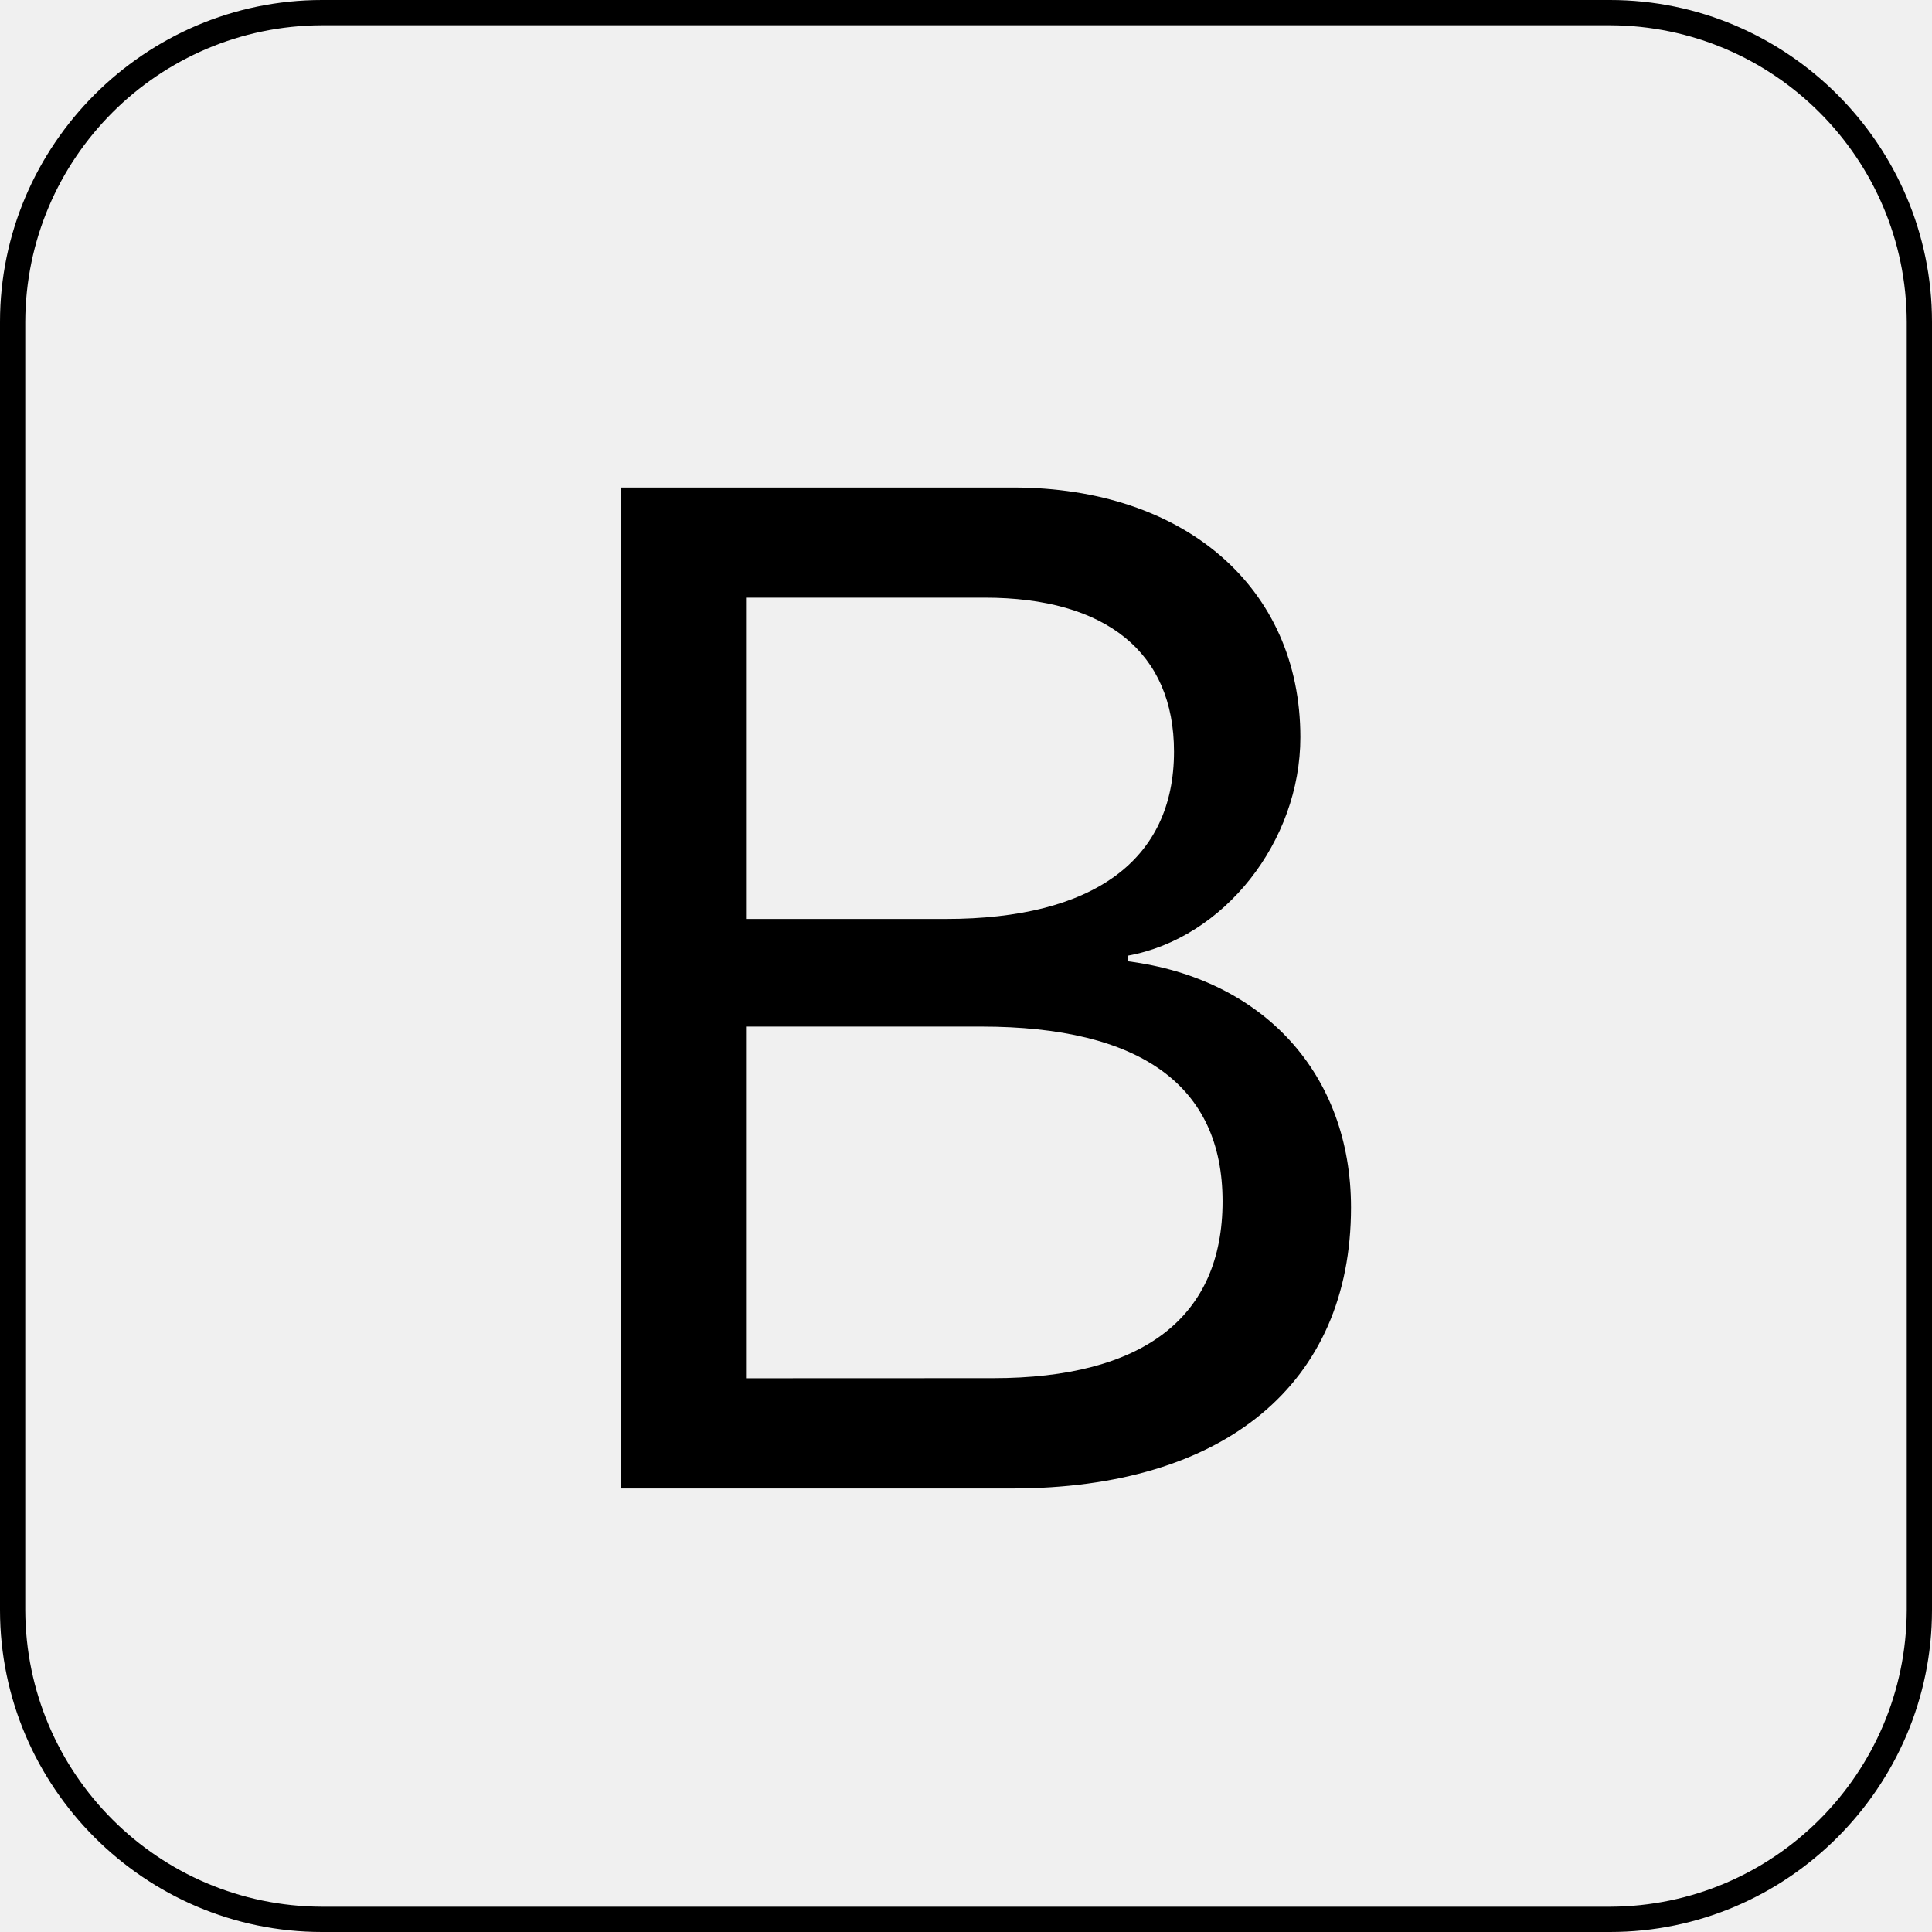
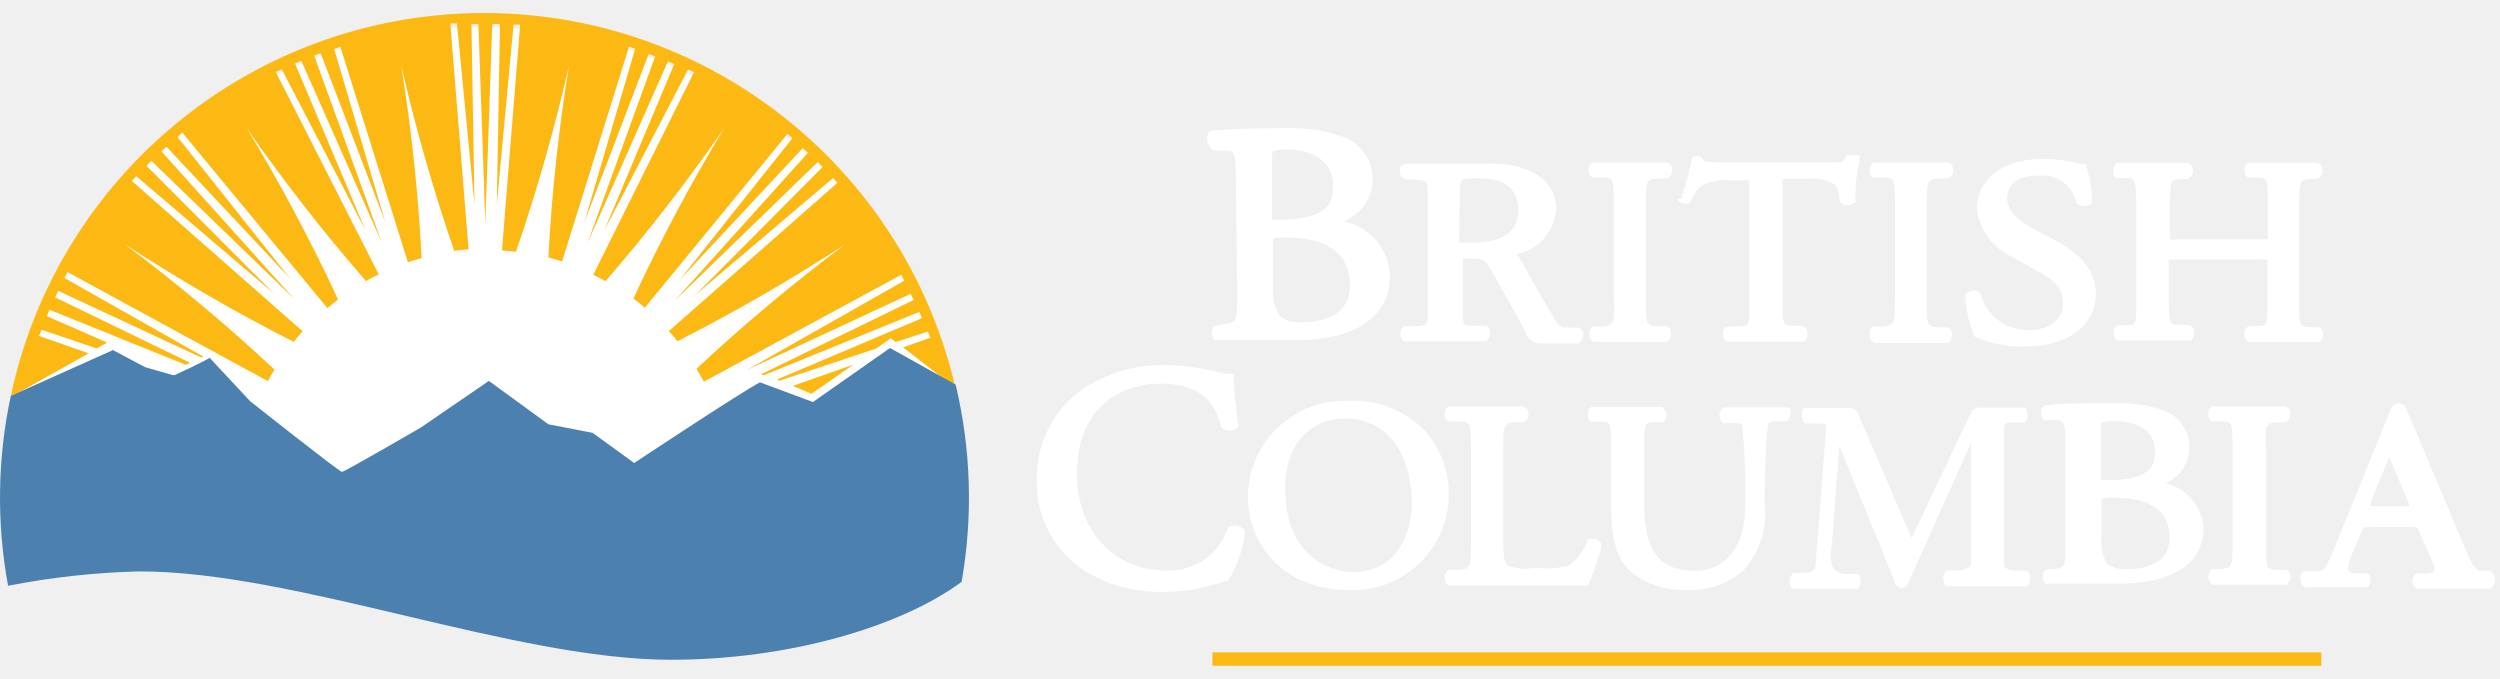
- <svg xmlns="http://www.w3.org/2000/svg" class="d-block" width="36" height="36" viewBox="0 0 612 612" focusable="false">
-   <path fill="currentColor" d="M510 8a94.3 94.3 0 0 1 94 94v408a94.3 94.3 0 0 1-94 94H102a94.3 94.3 0 0 1-94-94V102a94.3 94.3 0 0 1 94-94h408m0-8H102C45.9 0 0 45.9 0 102v408c0 56.1 45.9 102 102 102h408c56.1 0 102-45.9 102-102V102C612 45.9 566.1 0 510 0z" />
-   <path fill="currentColor" d="M196.77 471.5V154.43h124.15c54.27 0 91 31.64 91 79.1 0 33-24.17 63.72-54.71 69.21v1.76c43.07 5.49 70.75 35.82 70.75 78 0 55.81-40 89-107.45 89zm39.55-180.4h63.28c46.8 0 72.29-18.68 72.29-53 0-31.42-21.53-48.78-60-48.78h-75.57zm78.22 145.46c47.68 0 72.73-19.34 72.73-56s-25.93-55.37-76.46-55.37h-74.49v111.4z" />
+ <svg xmlns="http://www.w3.org/2000/svg" id="Layer_2" data-name="Layer 2" width="350px" height="95px" viewBox="0 0 155 42">
+   <defs>
+     <style>.cls-1{fill:#fdb913;}.cls-2{fill:#fff;}.cls-3{fill:#4c81af;}.cls-4{fill:none;}</style>
+   </defs>
+   <rect class="cls-1" x="75.17" y="40.41" width="68.75" height="0.83" />
+   <path class="cls-2" d="M8.6,34.81c9.73,0,23.2,5.48,33,5.48,7,0,13.78-1.86,17.65-4.6A29.62,29.62,0,0,0,.75,26.37a29.18,29.18,0,0,0-.37,4.37,30.18,30.18,0,0,0,.41,4.93A47.74,47.74,0,0,1,8.6,34.81Z" />
+   <polygon class="cls-1" points="49.14 23.89 50.31 24.38 52.91 22.57 49.14 23.89" />
+   <path class="cls-1" d="M5.5,21.87,2.42,20.79l.16-.38L6,21.57H6l.46-.26.18-.11L2.91,19.57l.16-.4,8.44,3.41.28-.12L3.42,18.4,3.61,18l8.87,4.13.12-.06L4,17.2l.18-.37L16.6,23.59c.1-.19.32-.53.42-.71a111,111,0,0,0-9.28-7.77,113.32,113.32,0,0,0,10.47,6.05c.19-.24.35-.43.55-.66L8.17,11.18l.28-.29L17,18.18,9.08,10.24l.3-.31,8.89,8.6L10,9.34l.32-.28L18,17.25l-7-8.8.3-.27,9,10.89c.23-.2.42-.35.66-.54A108.16,108.16,0,0,0,15.29,7.9a110.83,110.83,0,0,0,7.4,9.49c.26-.15.52-.29.79-.42h0L17.1,4.43l.37-.17,5.2,10L18.29,3.9l.39-.17,5,11.3L19.48,3.41l.4-.15,4,10.46L20.72,3l.38-.14,4.19,13.36h0c.28-.09.56-.18.85-.25A110.55,110.55,0,0,0,24.87,4a112.62,112.62,0,0,0,3.29,11.51l.89-.09h0l-1.13-14h.41l1.09,11.24L29.23,1.46h.43l.43,12.36.43-12.36H31l-.2,11.21L31.84,1.49h.41l-1.13,14h0l.87.08a111.67,111.67,0,0,0,3.28-11.5A109.45,109.45,0,0,0,34,15.92l.85.25L39,2.85l.38.14L36.22,13.77l4-10.46.4.15L36.41,15.07l5-11.3.39.17L37.46,14.27l5.2-10,.37.17L36.78,17h0c.26.12.51.26.76.4A111.67,111.67,0,0,0,44.9,7.91a110,110,0,0,0-5.63,10.56c.24.18.48.37.71.57L48.83,8.26l.3.27-7,8.8,7.65-8.19.32.29-8.28,9.19L50.71,10l.3.31L43.1,18.26,51.65,11l.28.29L41.47,20.49h0c.18.2.36.41.53.63a111.56,111.56,0,0,0,10.39-6,109.27,109.27,0,0,0-9.21,7.71c.13.21.34.58.46.8L55.88,17l.18.37-9.77,5.54,10.17-4.73.19.38-9.47,4.61.18.06L57,19.3l.16.39-9,3.81.17.07,6-2,.9-.63.3.23,2-.65.16.38-1.7.6,2.41,1.87.79.44a30,30,0,0,0-58.52.7l.11-.05.36-.16.22-.11Z" />
+   <path class="cls-3" d="M.5,36.28a49.21,49.21,0,0,1,8.12-.89c9.73,0,23.2,5.48,33,5.48,7.17,0,14.16-2,18-4.83a30.18,30.18,0,0,0-.37-12.23l-4.07-2.27L50.4,24.89l-3.28-1.22c-1.09.55-7.8,5-7.8,5L36.74,26.8,34,26.27l-3.69-2.69-4.23,2.9s-4.72,2.74-4.88,2.74-5.69-4.38-5.69-4.38L13,22.15c-.43.27-2.17,1.07-2.17,1.07H10.7L9,22.73,7,21.67.78,24.46l-.11.05A30.08,30.08,0,0,0,.5,36.28Z" />
+   <path class="cls-2" d="M131.19,11l0,0,.08,0h.48c.58,0,.7,0,.7,1.7v6.07c0,1.35,0,1.35-.64,1.37h-.49l-.06,0-.07.05a.62.62,0,0,0,0,.83l.06.06.12,0h4.41l.05,0a.58.58,0,0,0,.21-.51.47.47,0,0,0-.2-.41l-.14-.05,0,0h-.49c-.68,0-.75,0-.75-1.67V16.26a1.1,1.1,0,0,1,0-.21H140a3.52,3.52,0,0,1,.57,0,.77.77,0,0,0,0,.19V18.8c0,1.37,0,1.37-.74,1.39h-.37l-.05,0-.1.07a.6.6,0,0,0,0,.84l.06.07.12,0h4.32l0,0a.58.58,0,0,0,.21-.51.49.49,0,0,0-.2-.41l-.06,0-.05,0h-.47c-.69-.07-.69-.07-.69-1.57V12.75c0-1.63,0-1.63.72-1.7h.42a.55.55,0,0,0,.3-.64.39.39,0,0,0-.38-.35h-4.19l-.05,0a.59.59,0,0,0-.21.51.45.45,0,0,0,.2.4l.05,0,.08,0h.35c.76,0,.76,0,.76,1.7V14.6a1,1,0,0,1,0,.2h-5.49a2.36,2.36,0,0,1-.57,0,.67.67,0,0,0,0-.18V12.75c0-1.63,0-1.63.72-1.7h.39a.55.55,0,0,0,.3-.63.41.41,0,0,0-.38-.36h-4.28l-.05,0a.6.6,0,0,0-.21.52A.43.43,0,0,0,131.19,11ZM87.81,20.19h-.73l0,0-.1.05,0,0,0,0a.61.61,0,0,0,0,.82l.06.06.12,0h5l.06-.07a.61.61,0,0,0,0-.84l0,0,0,0-.1-.05,0,0h-.72c-.7,0-.7,0-.7-.89V16.47a2.88,2.88,0,0,1,0-.48h.19c1.17,0,1.17,0,1.72,1l2,3.57,0,.09a1,1,0,0,0,.94.61h2.32l.06-.06c.27-.28.31-.61.11-.81l-.14-.12-.06,0H97c-.38-.07-.54-.35-.77-.78l-.05-.08-1.63-2.84-.06-.1,0-.07a3.68,3.68,0,0,0-.48-.68,3,3,0,0,0,2.46-2.8c0-2.08-2.11-2.81-3.92-2.81H87.22a.45.45,0,0,0-.33.11.3.3,0,0,0-.09.27v.09a.55.55,0,0,0,.14.4.51.51,0,0,0,.38.12h.25c.94.05.94.05.94,1v7.33C88.51,20.13,88.51,20.13,87.81,20.19Zm2.7-8.28c0-.89,0-.89,1.18-.89,1.64,0,2.44.64,2.44,2a1.72,1.72,0,0,1-.74,1.5A3.69,3.69,0,0,1,91.5,15h-.76c-.23,0-.28,0-.28,0Zm43.77,18a2.42,2.42,0,0,0-.14-4.5,8.45,8.45,0,0,0-3-.45h-.27c-1.58,0-2.88,0-4,.13h0a.32.32,0,0,0-.31.25.83.83,0,0,0,.14.67l0,0,.08,0h.63c.54,0,.64.1.64,1.33l0,6.14c0,1.6.07,1.66-.67,1.77h-.35a.31.31,0,0,0-.23.08.51.51,0,0,0-.16.41.58.58,0,0,0,.17.41l.06,0,.11,0h4.41c3.32,0,5.23-1.26,5.23-3.45A3.09,3.09,0,0,0,134.28,29.92Zm-4-3.74h.07a2.27,2.27,0,0,1,.67-.1h.12c1.15,0,2.48.5,2.48,1.89,0,1-.45,1.7-2.68,1.77h-.68V26.31A.26.26,0,0,1,130.28,26.18Zm1.53,9.08h-.19a1.68,1.68,0,0,1-1-.36,2.51,2.51,0,0,1-.33-1.54V30.89a2.39,2.39,0,0,1,.83-.07c2.81,0,3.4,1.34,3.4,2.47C134.49,34.92,133,35.26,131.81,35.26ZM104,12.32v0l0,0a.63.63,0,0,0,.52.29.61.61,0,0,0,.3-.08h0l0,0,0-.05,0,0v0a2.63,2.63,0,0,1,.65-1,3.7,3.7,0,0,1,1.88-.34h1.11V19c0,1.15,0,1.15-.62,1.2h-.62l-.18.06h-.05l0,0a.59.59,0,0,0,0,.84l.06.05.1,0h4.64l.06,0a.58.58,0,0,0,.21-.51.45.45,0,0,0-.21-.41l-.1-.06,0,0h-.54c-.69-.05-.69-.05-.69-1.57v-.09l0-7.21v-.25H112a2.94,2.94,0,0,1,1.78.36,1.83,1.83,0,0,1,.27.94v.08l.06.08a.65.65,0,0,0,.45.19.62.62,0,0,0,.41-.16l.07-.06,0-.13a9.45,9.45,0,0,1,.24-2.4l0-.13.06-.24h-.85l-.06.1,0,.05c-.17.3-.17.3-1,.3h-6.8c-.84,0-1-.05-1.08-.26v0l0,0-.06-.07,0,0,0,0a.75.75,0,0,0-.54,0l0,0,0,0-.06.07,0,0v0a15.59,15.59,0,0,1-.61,2.35l0,0v.14Zm12.69,7.88h-.55l-.06.06a.6.6,0,0,0,0,.85l.1.07,0,.05h4.56l0,0,.09-.05a.63.63,0,0,0,.2-.52.47.47,0,0,0-.22-.4l0,0h-.54c-.81-.05-.81-.05-.81-1.7V12.78c0-1.69,0-1.69.81-1.75h.51a.54.54,0,0,0,.3-.64.39.39,0,0,0-.38-.35h-4.55l0,0a.61.61,0,0,0-.22.54.45.45,0,0,0,.22.39l0,0h.54c.79,0,.8,0,.8,1.75V18.5C117.47,20.11,117.46,20.12,116.66,20.2Zm-17.37,0h-.55l-.06.06a.59.59,0,0,0,0,.85l0,0,0,0,.12.06,0,0h4.46l0,0,.1-.05a.59.59,0,0,0,.21-.51.45.45,0,0,0-.21-.41l0,0h-.55c-.8-.05-.8-.05-.8-1.7V12.78c0-1.69,0-1.69.81-1.75h.51a.55.55,0,0,0,.3-.64.39.39,0,0,0-.38-.35H98.76l-.05,0a.68.68,0,0,0-.22.54.46.46,0,0,0,.23.39l0,0h.54c.79,0,.8,0,.8,1.75V18.5C100.1,20.11,100.09,20.12,99.29,20.2Zm23,.55.09.07a7.12,7.12,0,0,0,2.93.63h.23c2.6,0,4.33-1.27,4.38-3.24,0-1.36-.83-2.45-2.53-3.35l-1.52-.8c-.66-.36-1.45-1-1.45-1.73,0-1,.66-1.48,2-1.48l.25,0a2.08,2.08,0,0,1,2,1.6l0,.08.08.08a.76.76,0,0,0,.43.14.72.72,0,0,0,.4-.12l0,0,.09-.06v-.16a6.47,6.47,0,0,0-.35-2.1l0-.07,0-.12h-.21a2.9,2.9,0,0,1-.59-.09,8.8,8.8,0,0,0-1.83-.22h0c-2.87,0-4.16,1.54-4.16,3.07a3.76,3.76,0,0,0,2.17,3l1.79,1c1.29.71,1.39,1.37,1.39,2s-.64,1.55-2.07,1.55h-.15a3,3,0,0,1-2.87-2.17.5.5,0,0,0-.41-.28h0a.67.67,0,0,0-.5.18l-.06.07,0,.11a6.83,6.83,0,0,0,.54,2.39Zm32.14,14.66-.06-.06h-.64c-.41-.1-.63-.69-.84-1.2l-.1-.23-3.61-8.56a.5.5,0,0,0-.48-.39c-.38,0-.51.36-.56.51L144.71,34a5.43,5.43,0,0,1-.61,1.23.77.77,0,0,1-.43.15h-.83l-.06.06a.61.61,0,0,0,0,.84l.1.08h3.83l.1,0a.6.6,0,0,0,0-.84l-.05,0-.09,0h-.6c-.33,0-.49-.18-.49-.32a2.39,2.39,0,0,1,.22-.81l.53-1.27a2.72,2.72,0,0,0,.12-.25c.09-.23.09-.23.48-.23h2.41c.54,0,.54,0,.7.39,0,.08.08.18.12.28l.57,1.29a2.28,2.28,0,0,1,.21.64c0,.1-.08.28-.57.28h-.57l-.06.06a.57.57,0,0,0,0,.82l.06.06.11,0h4.48l.06-.06A.59.59,0,0,0,154.43,35.41Zm-5.15-4.06H146.9c.39-1,.95-2.39,1.23-3.05.28.65.85,2,1.25,2.95a.36.36,0,0,1,0,.09Zm-38.36-6.13,0,0-.11,0h-4l-.06.06a.62.62,0,0,0,0,.86l.06.06.12,0h.52a.89.89,0,0,1,.53.09,40,40,0,0,1,.19,5.07c0,2.93-1.6,4-3.1,4-2.18,0-3.15-1.23-3.15-4V27.5c0-1.31,0-1.31.65-1.36H103l0,0,.06,0a.55.55,0,0,0,.24-.63.43.43,0,0,0-.41-.32H98.74l-.09,0a.59.59,0,0,0-.21.51.47.47,0,0,0,.21.41l0,0,.08,0h.45c.71,0,.71,0,.71,1.63V31.6c0,2,.46,3.25,1.45,4a5.4,5.4,0,0,0,3,.95h.5a5,5,0,0,0,3.29-1.26,5.21,5.21,0,0,0,1.28-4.05s0-3.85.22-5a.69.69,0,0,1,.48-.16h.49l.09,0h.06l.05,0a.76.76,0,0,0,.21-.43A.52.52,0,0,0,110.92,25.22Zm14.89,10.12H125a1.22,1.22,0,0,1-.61-.14c-.08-.06-.13-.1-.15-.37v0c0-.2,0-.4,0-.52s0-7.07,0-7.16c0-.43,0-.68.07-.87s.28-.12.43-.12h.73l.07,0a.35.35,0,0,0,.16-.33c0-.05,0-.48-.14-.59l-.06,0h-2.62a.66.66,0,0,0-.69.34l-3.67,7.74-3.28-7.61a.57.57,0,0,0-.63-.46H112a.25.25,0,0,0-.28.23c0,.18,0,.66.19.74h.81c.26,0,.41,0,.46.06s.07.31,0,.7l-.58,7.51c0,.79-.06.89-.66,1h-.76l-.06.05a.74.74,0,0,0-.05.87l.13.06h3.85l.14,0,0,0a.74.74,0,0,0,.06-.86l-.06-.06h-.77a1,1,0,0,1-.7-.28,1.57,1.57,0,0,1-.17-1.24l.49-6.42,3.41,8.35,0,.07c.07.16.17.4.44.4a.44.44,0,0,0,.41-.31l0,0s0,0,0,0,0,0,0,0l3.91-8.7V34.3a5.25,5.25,0,0,1,0,.53h0c0,.26-.12.28-.17.33a1.21,1.21,0,0,1-.6.17h-.76l-.06.06a.74.74,0,0,0,0,.86l.06.07h5l.06-.06a.75.75,0,0,0,0-.86ZM75.15,9.3l.09,0h.67c.56,0,.71,0,.71,1.53l.09,7.2c0,1.91,0,1.92-.9,2.05l-.44.09-.06,0,0,0a.65.65,0,0,0,0,.88l0,0h0l.08,0,0,0h4.93c3.72,0,5.85-1.44,5.85-3.95a3.55,3.55,0,0,0-2.86-3.41,2.82,2.82,0,0,0,1.79-2.59,2.76,2.76,0,0,0-1.78-2.63,8.89,8.89,0,0,0-3.14-.56h-.51c-1.9,0-3.33.05-4.49.15a.37.37,0,0,0-.32.31.73.73,0,0,0,.17.7Zm8.55,8.31c0,1.92-1.63,2.33-3,2.33h-.22a1.78,1.78,0,0,1-1.18-.44,3.16,3.16,0,0,1-.38-1.79V14.89a.41.41,0,0,1,0-.12,2.44,2.44,0,0,1,.9-.07C83.2,14.7,83.7,16.52,83.7,17.61ZM78.92,9.34h0a2.57,2.57,0,0,1,.72-.11h.18c1.32,0,2.83.58,2.83,2.24,0,1.24-.5,2-3,2.11h-.44a1.84,1.84,0,0,1-.34,0v-.22l0-3.82A.52.52,0,0,1,78.92,9.34ZM99.09,33.45a.74.74,0,0,0-.36-.09.55.55,0,0,0-.32.09l0,0,0,.07a3.17,3.17,0,0,1-1.12,1.49,4.8,4.8,0,0,1-1.73.18H95A2.63,2.63,0,0,1,93.47,35c-.21-.21-.27-.53-.27-1.52V27.84c0-1.63.06-1.64.8-1.7h.49l0,0a.53.53,0,0,0,.26-.62.4.4,0,0,0-.38-.36H89.85l-.06,0a.67.67,0,0,0-.22.53.48.48,0,0,0,.23.4l0,0h.53c.87.05.87.05.87,1.7v5.79c0,1.63,0,1.63-.76,1.71h-.64l-.06.07a.61.61,0,0,0,0,.84l.06.06.12,0h8.56l.05-.12,0-.05a12.88,12.88,0,0,0,.77-2.32A.4.4,0,0,0,99.09,33.45Zm-22.51-.91a.74.74,0,0,0-.35.1l-.06,0-.06.09a3.81,3.81,0,0,1-3.64,2.61h-.15c-3.27,0-5.55-2.49-5.55-6,0-4.12,2.69-5.59,5.2-5.59,2.08,0,3.33.87,3.71,2.59v.07l.06.07a.73.73,0,0,0,.48.19.7.7,0,0,0,.46-.16l0,0,.08-.07,0-.11v-.05c-.16-1.24-.27-2.4-.27-2.81v-.32h-.37a1,1,0,0,1-.38-.07,15.07,15.07,0,0,0-3.52-.48H72a8.74,8.74,0,0,0-5.19,1.72,6.75,6.75,0,0,0-2.53,5.4,6.51,6.51,0,0,0,2.9,5.59,8.76,8.76,0,0,0,4.69,1.35h.32a11.66,11.66,0,0,0,3.15-.47A4.12,4.12,0,0,1,76,36h.09l.09-.09a7.47,7.47,0,0,0,1-2.84v-.09l0-.12A.79.79,0,0,0,76.58,32.54Zm64.61-6.39h.49a.55.55,0,0,0,.31-.63.41.41,0,0,0-.39-.36h-4.42l-.05,0a.61.61,0,0,0-.22.51.47.47,0,0,0,.21.41l0,0h.53c.75,0,.77,0,.77,1.75v5.72c0,1.61,0,1.62-.79,1.7h-.54l0,.06a.6.6,0,0,0,0,.85l.06.06.11,0h4.47l.05,0a.62.62,0,0,0,.22-.51.49.49,0,0,0-.21-.41l0,0h-.53c-.76,0-.76,0-.76-1.7V27.9C140.42,26.21,140.46,26.21,141.19,26.15Zm-52.92.44a6.18,6.18,0,0,0-4.6-1.78h-.3a6,6,0,0,0-6,6c0,2.85,2.16,5.74,6.3,5.74h.2a5.92,5.92,0,0,0,5.95-5.9A5.79,5.79,0,0,0,88.27,26.59Zm-4.36,8.84c-1.57,0-4.23-1.09-4.23-5.16,0-3.22,2-4.36,3.7-4.36,3.06,0,4.15,2.8,4.15,5.21v.11C87.51,33.15,86.54,35.43,83.91,35.43Z" />
+   <rect class="cls-4" width="155" height="42" />
</svg>
